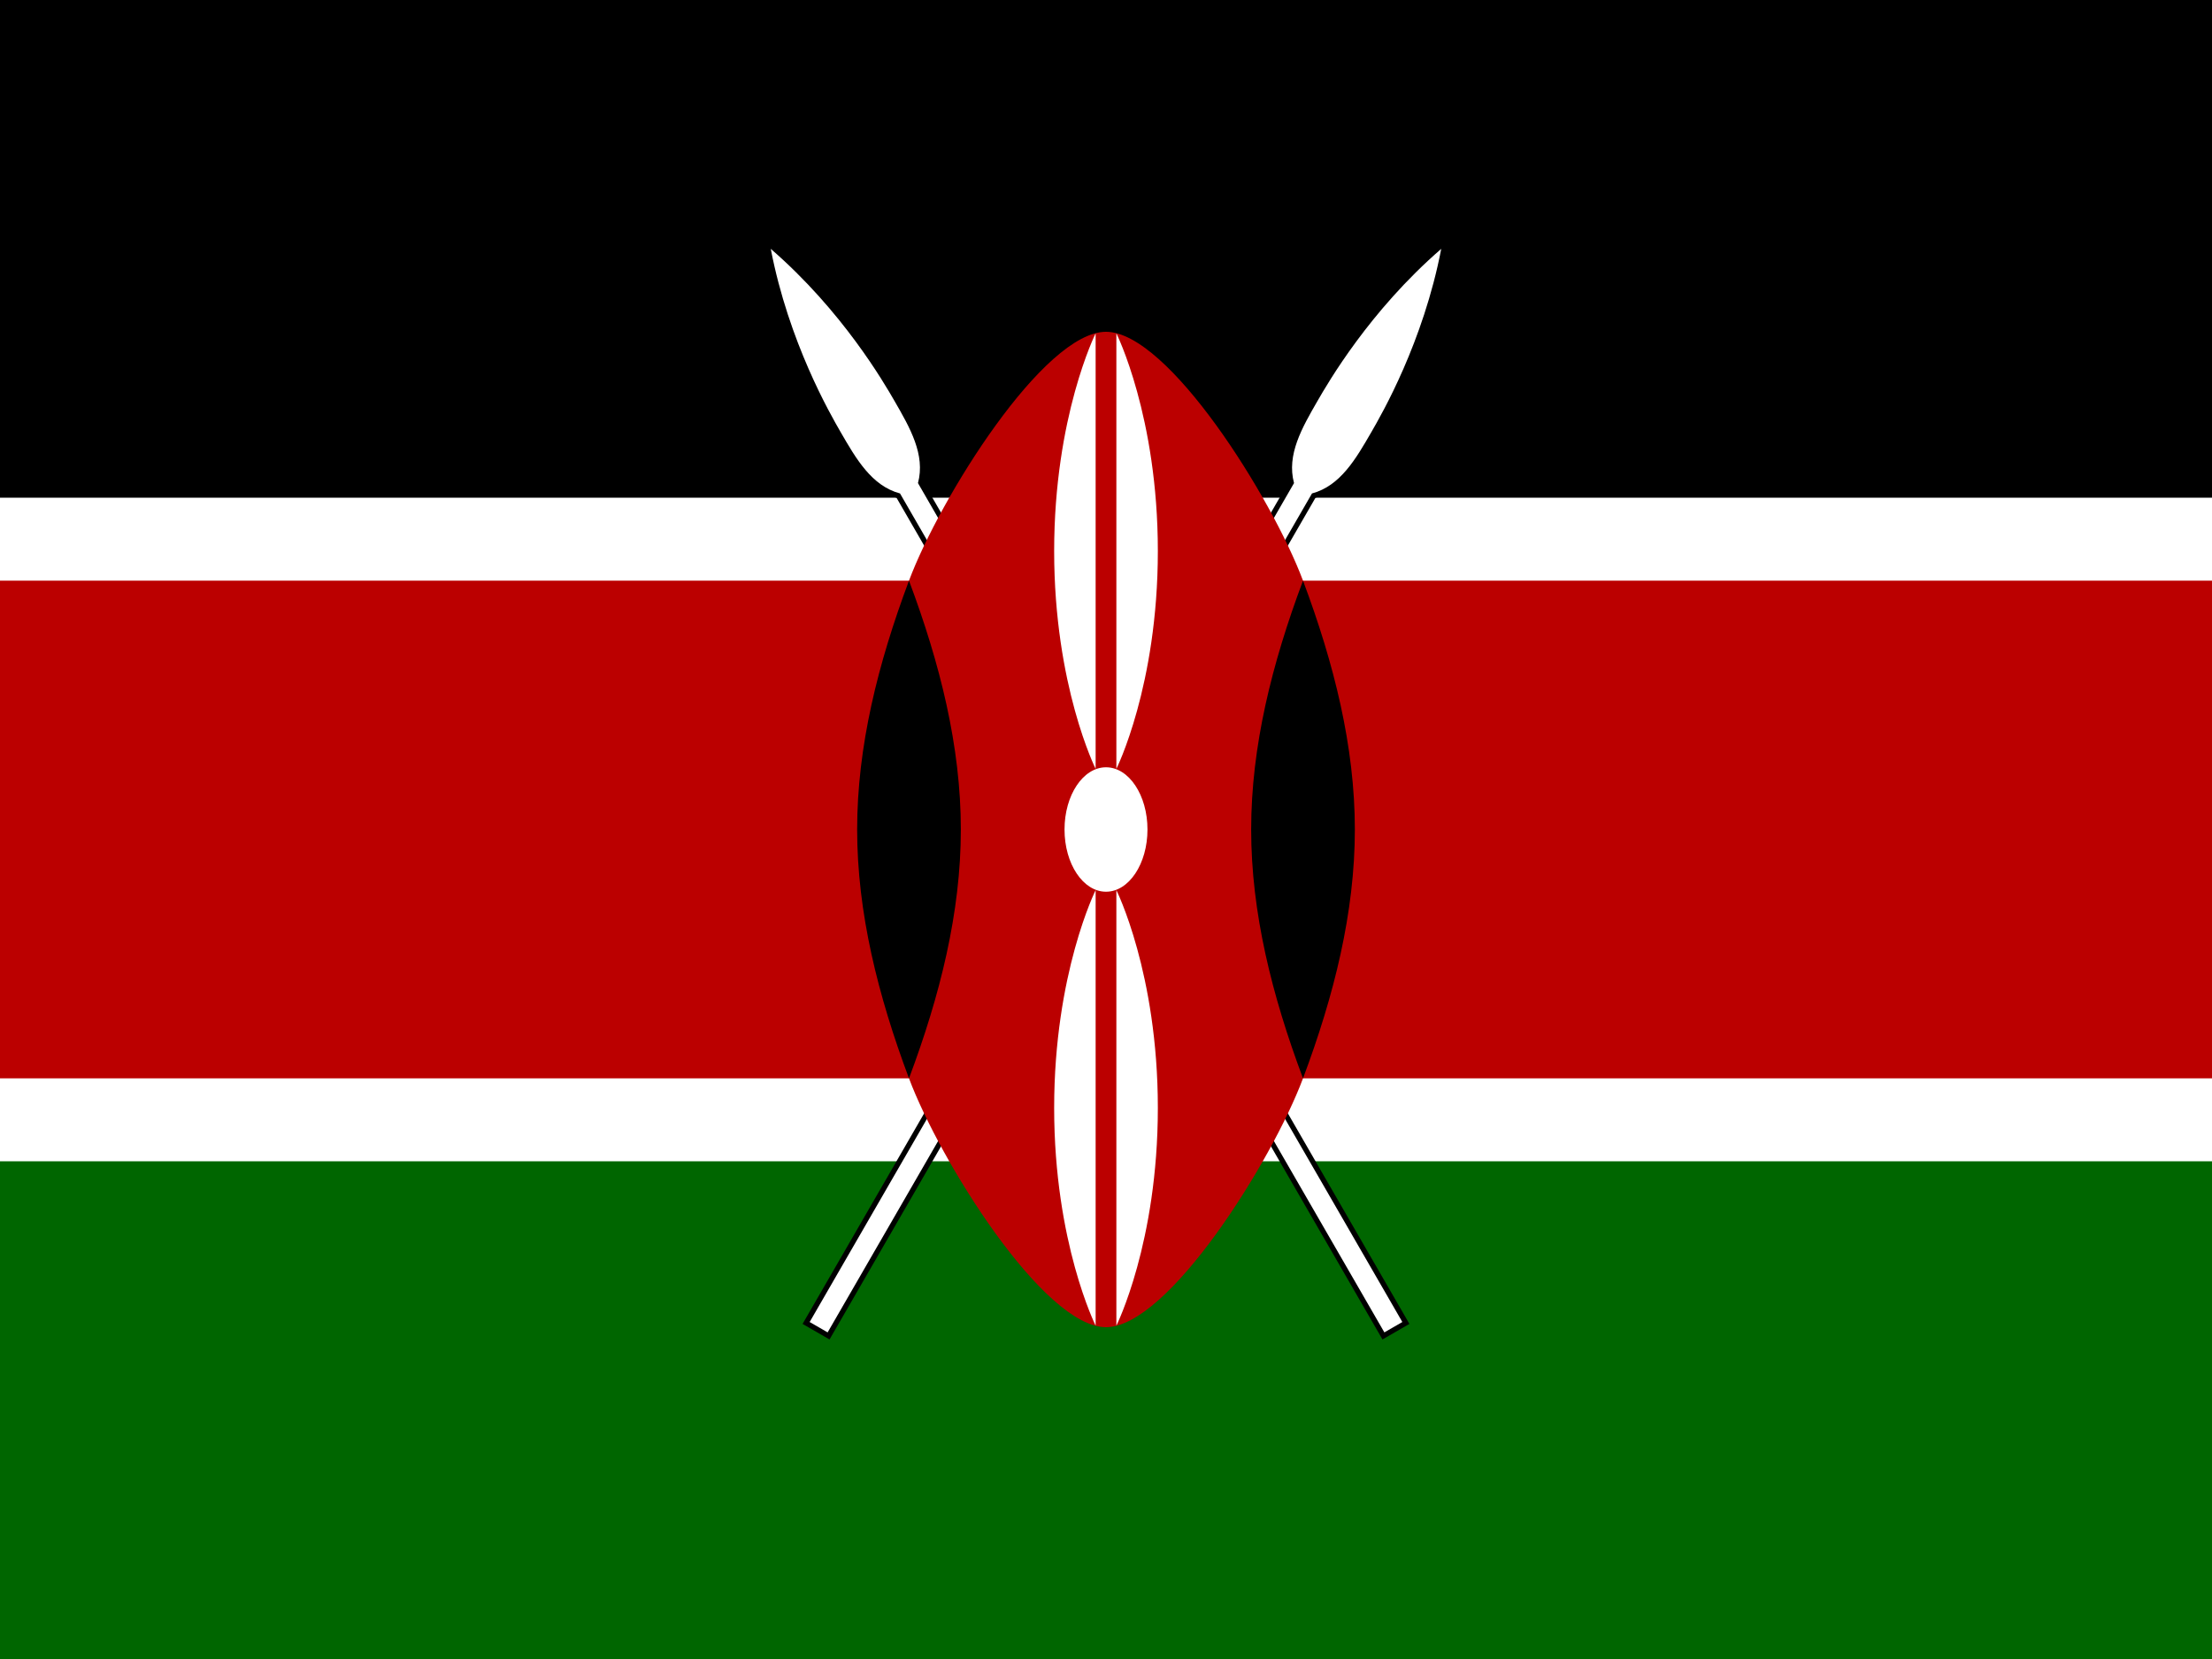
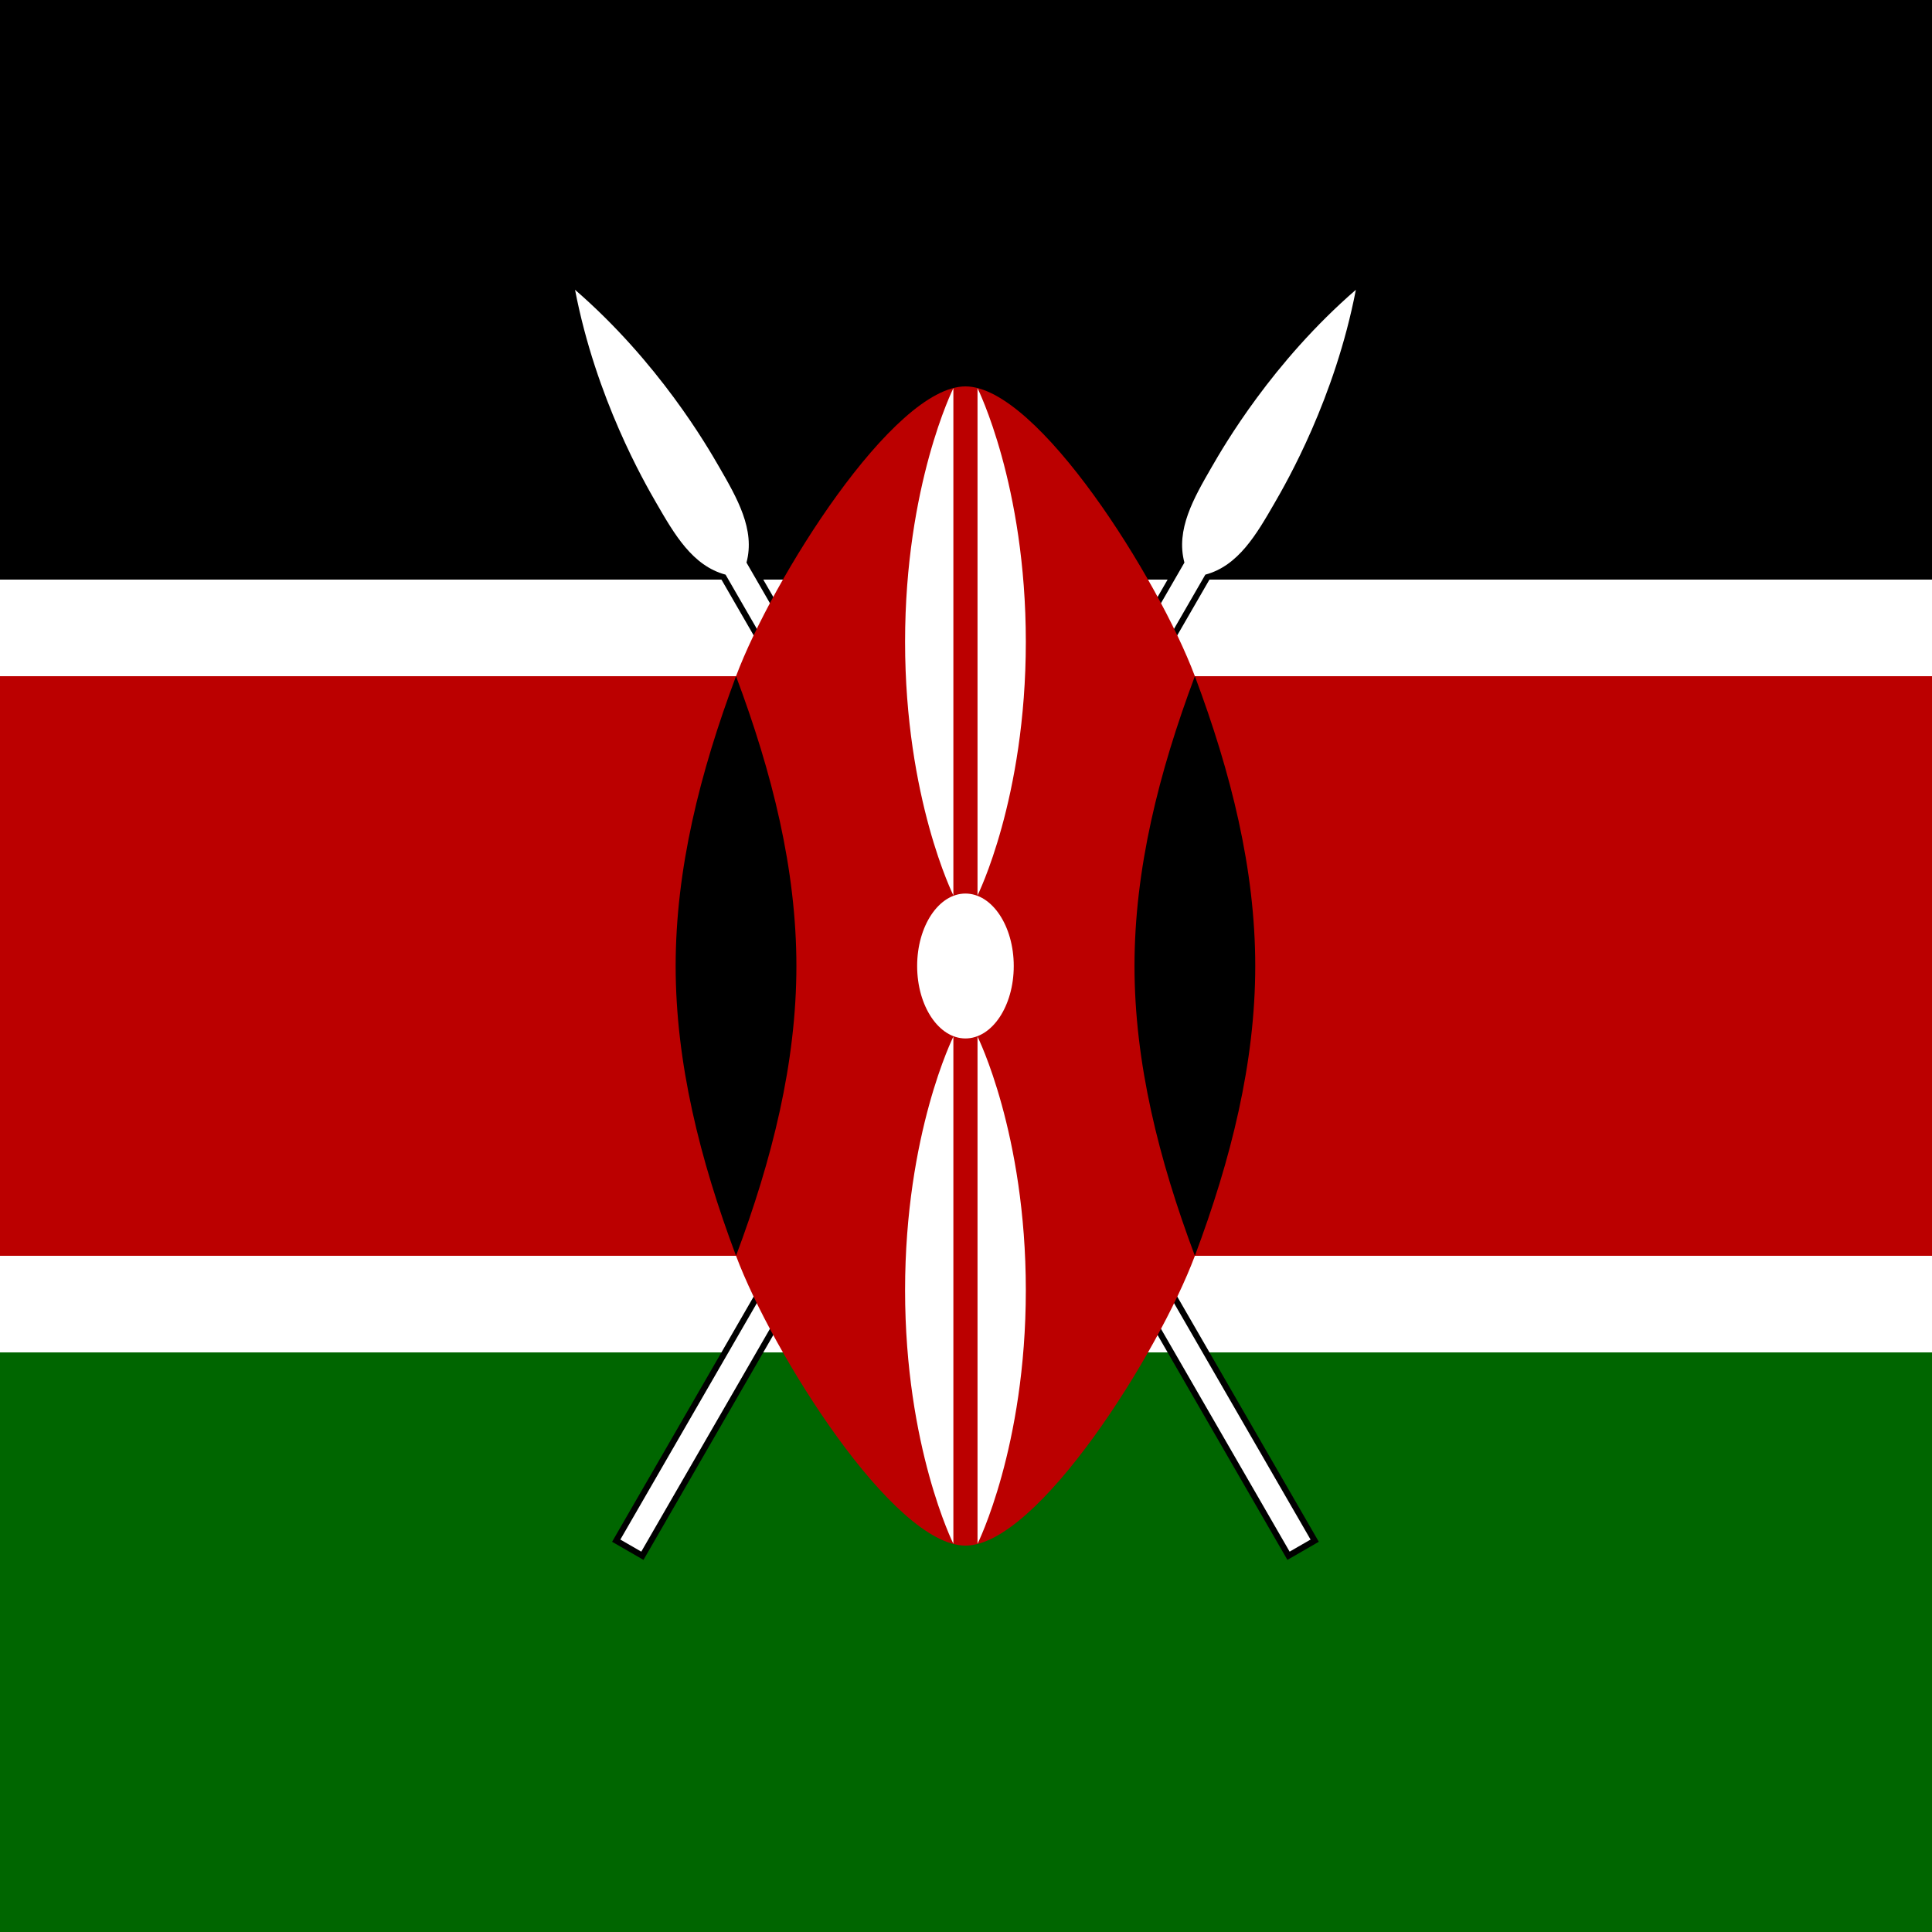
- <svg xmlns="http://www.w3.org/2000/svg" xmlns:xlink="http://www.w3.org/1999/xlink" height="480" width="640">
+ <svg xmlns="http://www.w3.org/2000/svg" xmlns:xlink="http://www.w3.org/1999/xlink" height="512" width="512">
  <defs>
    <path stroke-miterlimit="10" d="M-28.58 47.5l1.733 1 46.713-80.91c2.732-.73 4.232-3.33 5.732-5.927 1-1.732 5-8.66 6.734-17.663-6.93 6.003-10.93 12.93-11.93 14.663-1.5 2.598-3 5.196-2.268 7.928z" id="a" />
  </defs>
-   <path d="M0 0h640v480H0z" fill="#fff" />
-   <path d="M0 0h640v144H0z" />
-   <path d="M0 336h640v144H0z" fill="#060" />
-   <g id="b" transform="matrix(3 0 0 3 320 240)">
+   <path d="M0 0h512v512H0z" fill="#fff" />
+   <path d="M0 0h512v153.6H0z" />
+   <path d="M0 358.4h512V512H0z" fill="#060" />
+   <g id="b" transform="matrix(3.2 0 0 3.2 255.854 256)">
    <use height="100%" width="100%" xlink:href="#a" stroke="#000" />
    <use height="100%" width="100%" xlink:href="#a" fill="#fff" />
  </g>
-   <use height="100%" width="100%" xlink:href="#b" transform="matrix(-1 0 0 1 640 0)" />
-   <path d="M640.5 168H377c-9-24-39-72-57-72s-48 48-57 72H-.227v144H263c9 24 39 72 57 72s48-48 57-72h263.5V168z" fill="#b00" />
-   <path id="c" d="M377 312c9-24 15-48 15-72s-6-48-15-72c-9 24-15 48-15 72s6 48 15 72" />
-   <use height="100%" width="100%" xlink:href="#c" transform="matrix(-1 0 0 1 640 0)" />
-   <g transform="matrix(3 0 0 3 320 240)" fill="#fff">
+   <use height="100%" width="100%" xlink:href="#b" transform="matrix(-1 0 0 1 511.708 0)" />
+   <path d="M255.854 102.4c-19.2 0-51.2 51.2-60.8 76.8H0v153.6h195.055c9.6 25.6 41.6 76.8 60.8 76.8 19.2 0 51.2-51.2 60.8-76.8H512V179.2H316.654c-9.6-25.6-41.6-76.8-60.8-76.8z" fill="#b00" />
+   <path id="c" d="M316.654 332.8c9.6-25.6 16-51.2 16-76.8 0-25.6-6.4-51.2-16-76.8-9.6 25.6-16 51.2-16 76.8 0 25.6 6.4 51.2 16 76.8" />
+   <use height="100%" width="100%" xlink:href="#c" transform="matrix(-1 0 0 1 511.708 0)" />
+   <g transform="matrix(3.2 0 0 3.2 255.854 256)" fill="#fff">
    <ellipse rx="4" ry="6" />
    <path id="d" d="M1 5.85s4 8 4 21-4 21-4 21z" />
    <use height="100%" width="100%" xlink:href="#d" transform="scale(-1)" />
    <use height="100%" width="100%" xlink:href="#d" transform="scale(-1 1)" />
    <use height="100%" width="100%" xlink:href="#d" transform="scale(1 -1)" />
  </g>
</svg>
